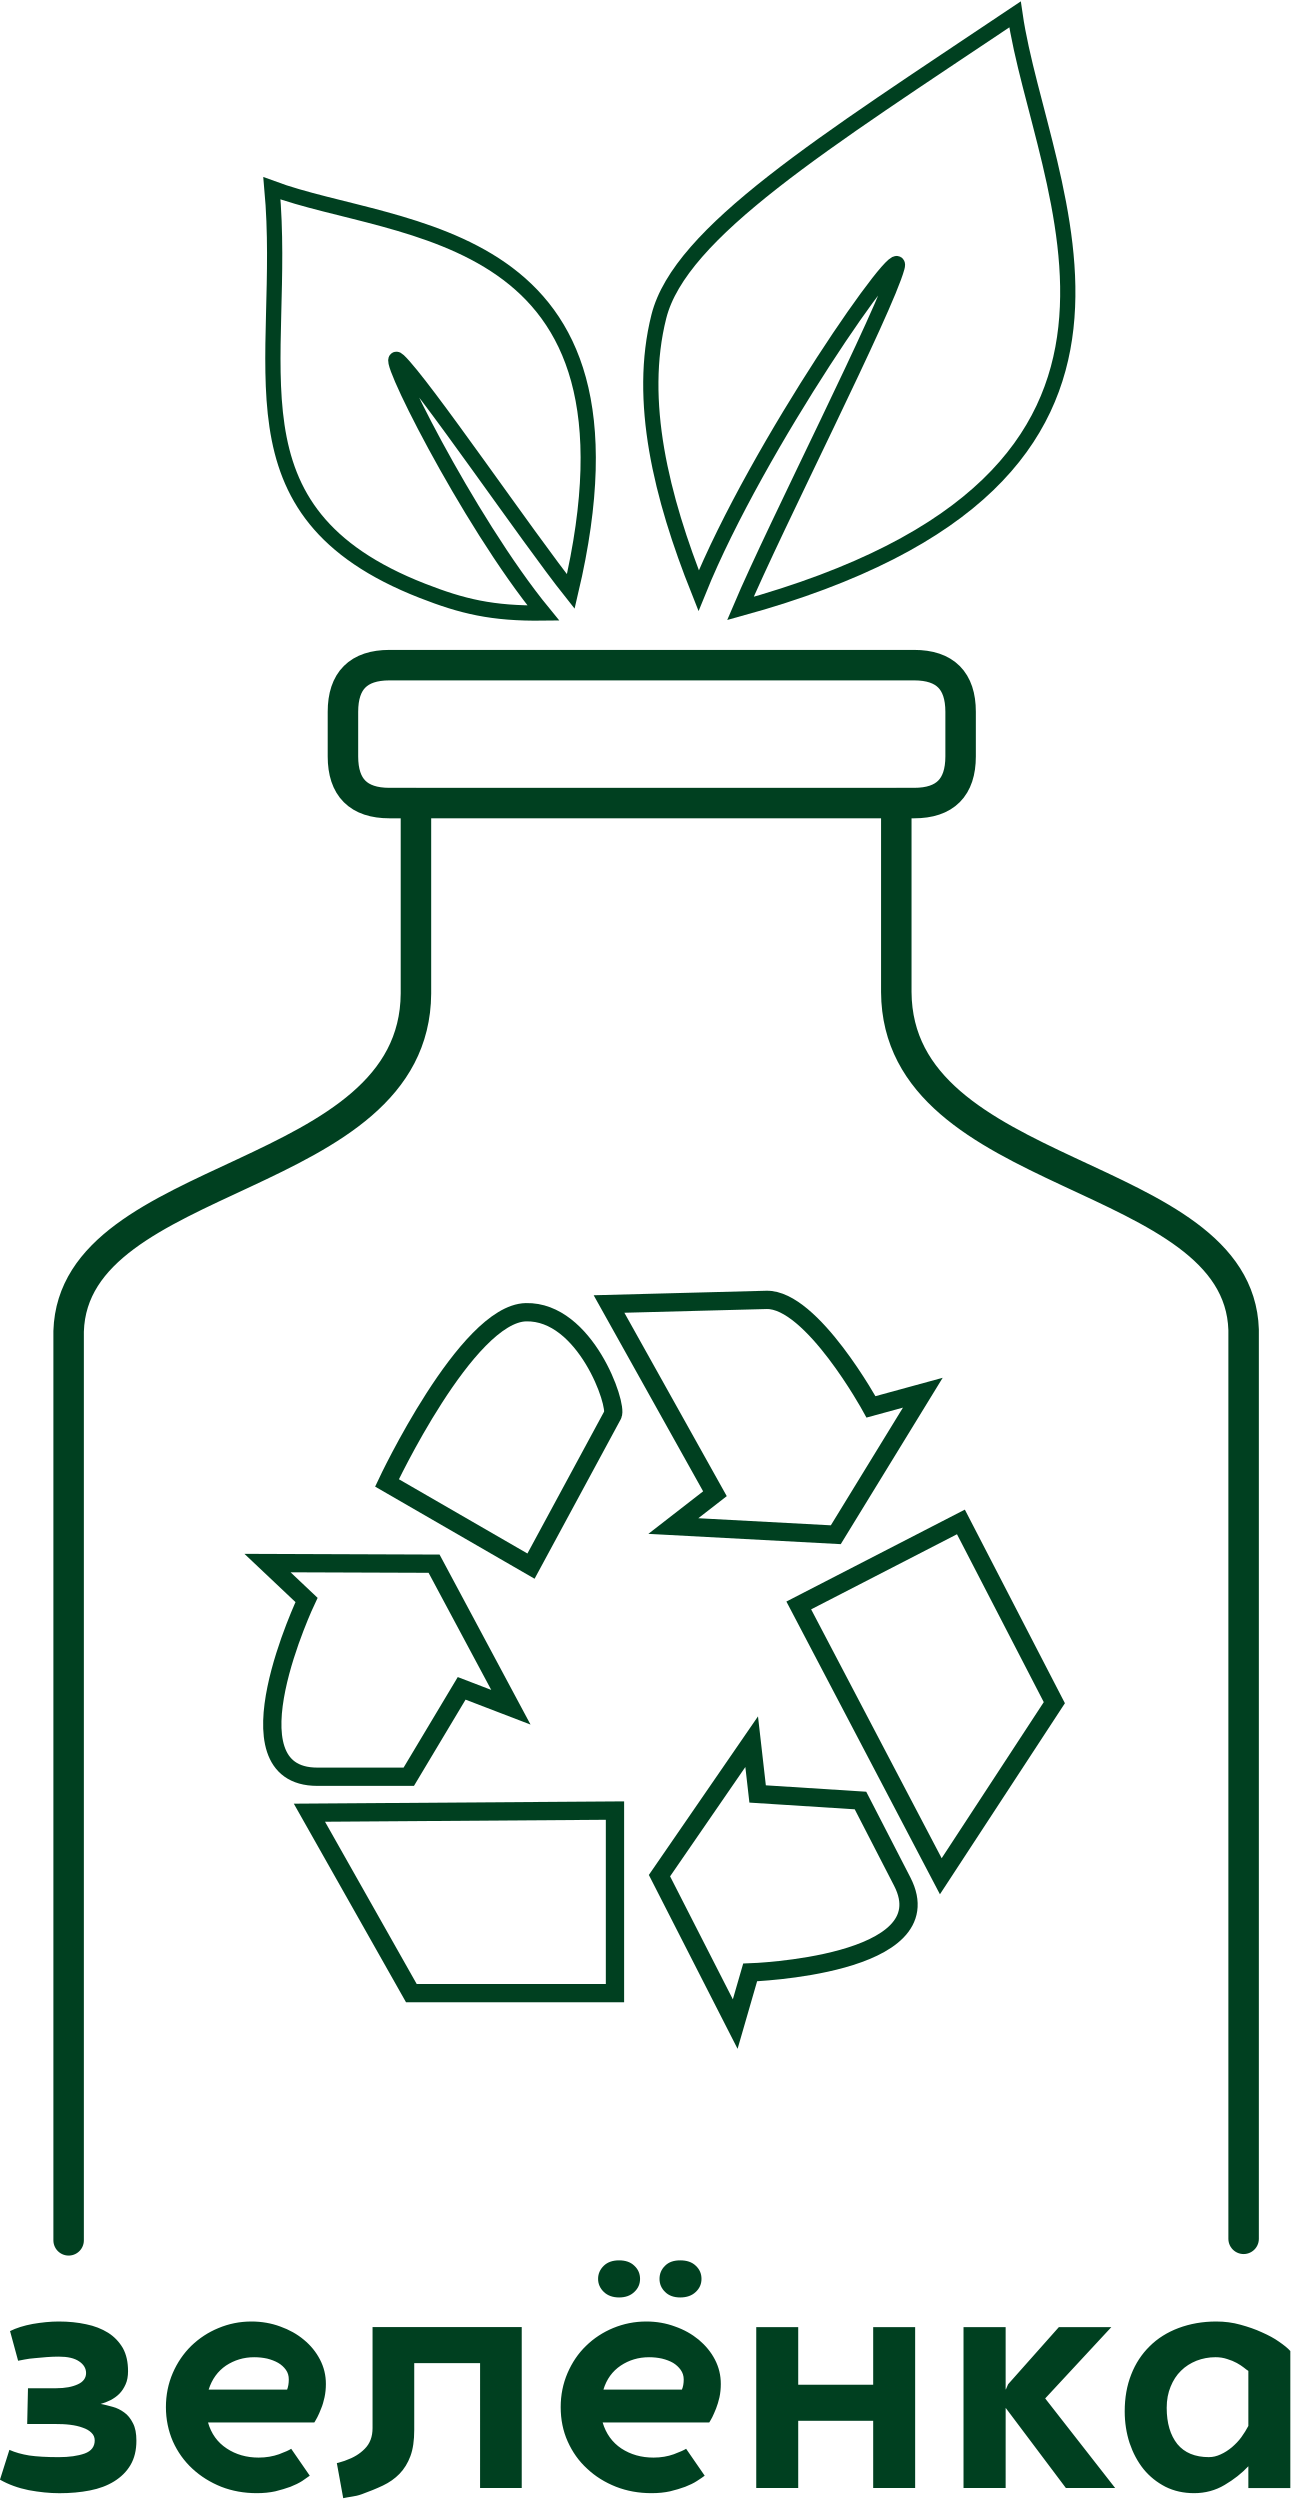
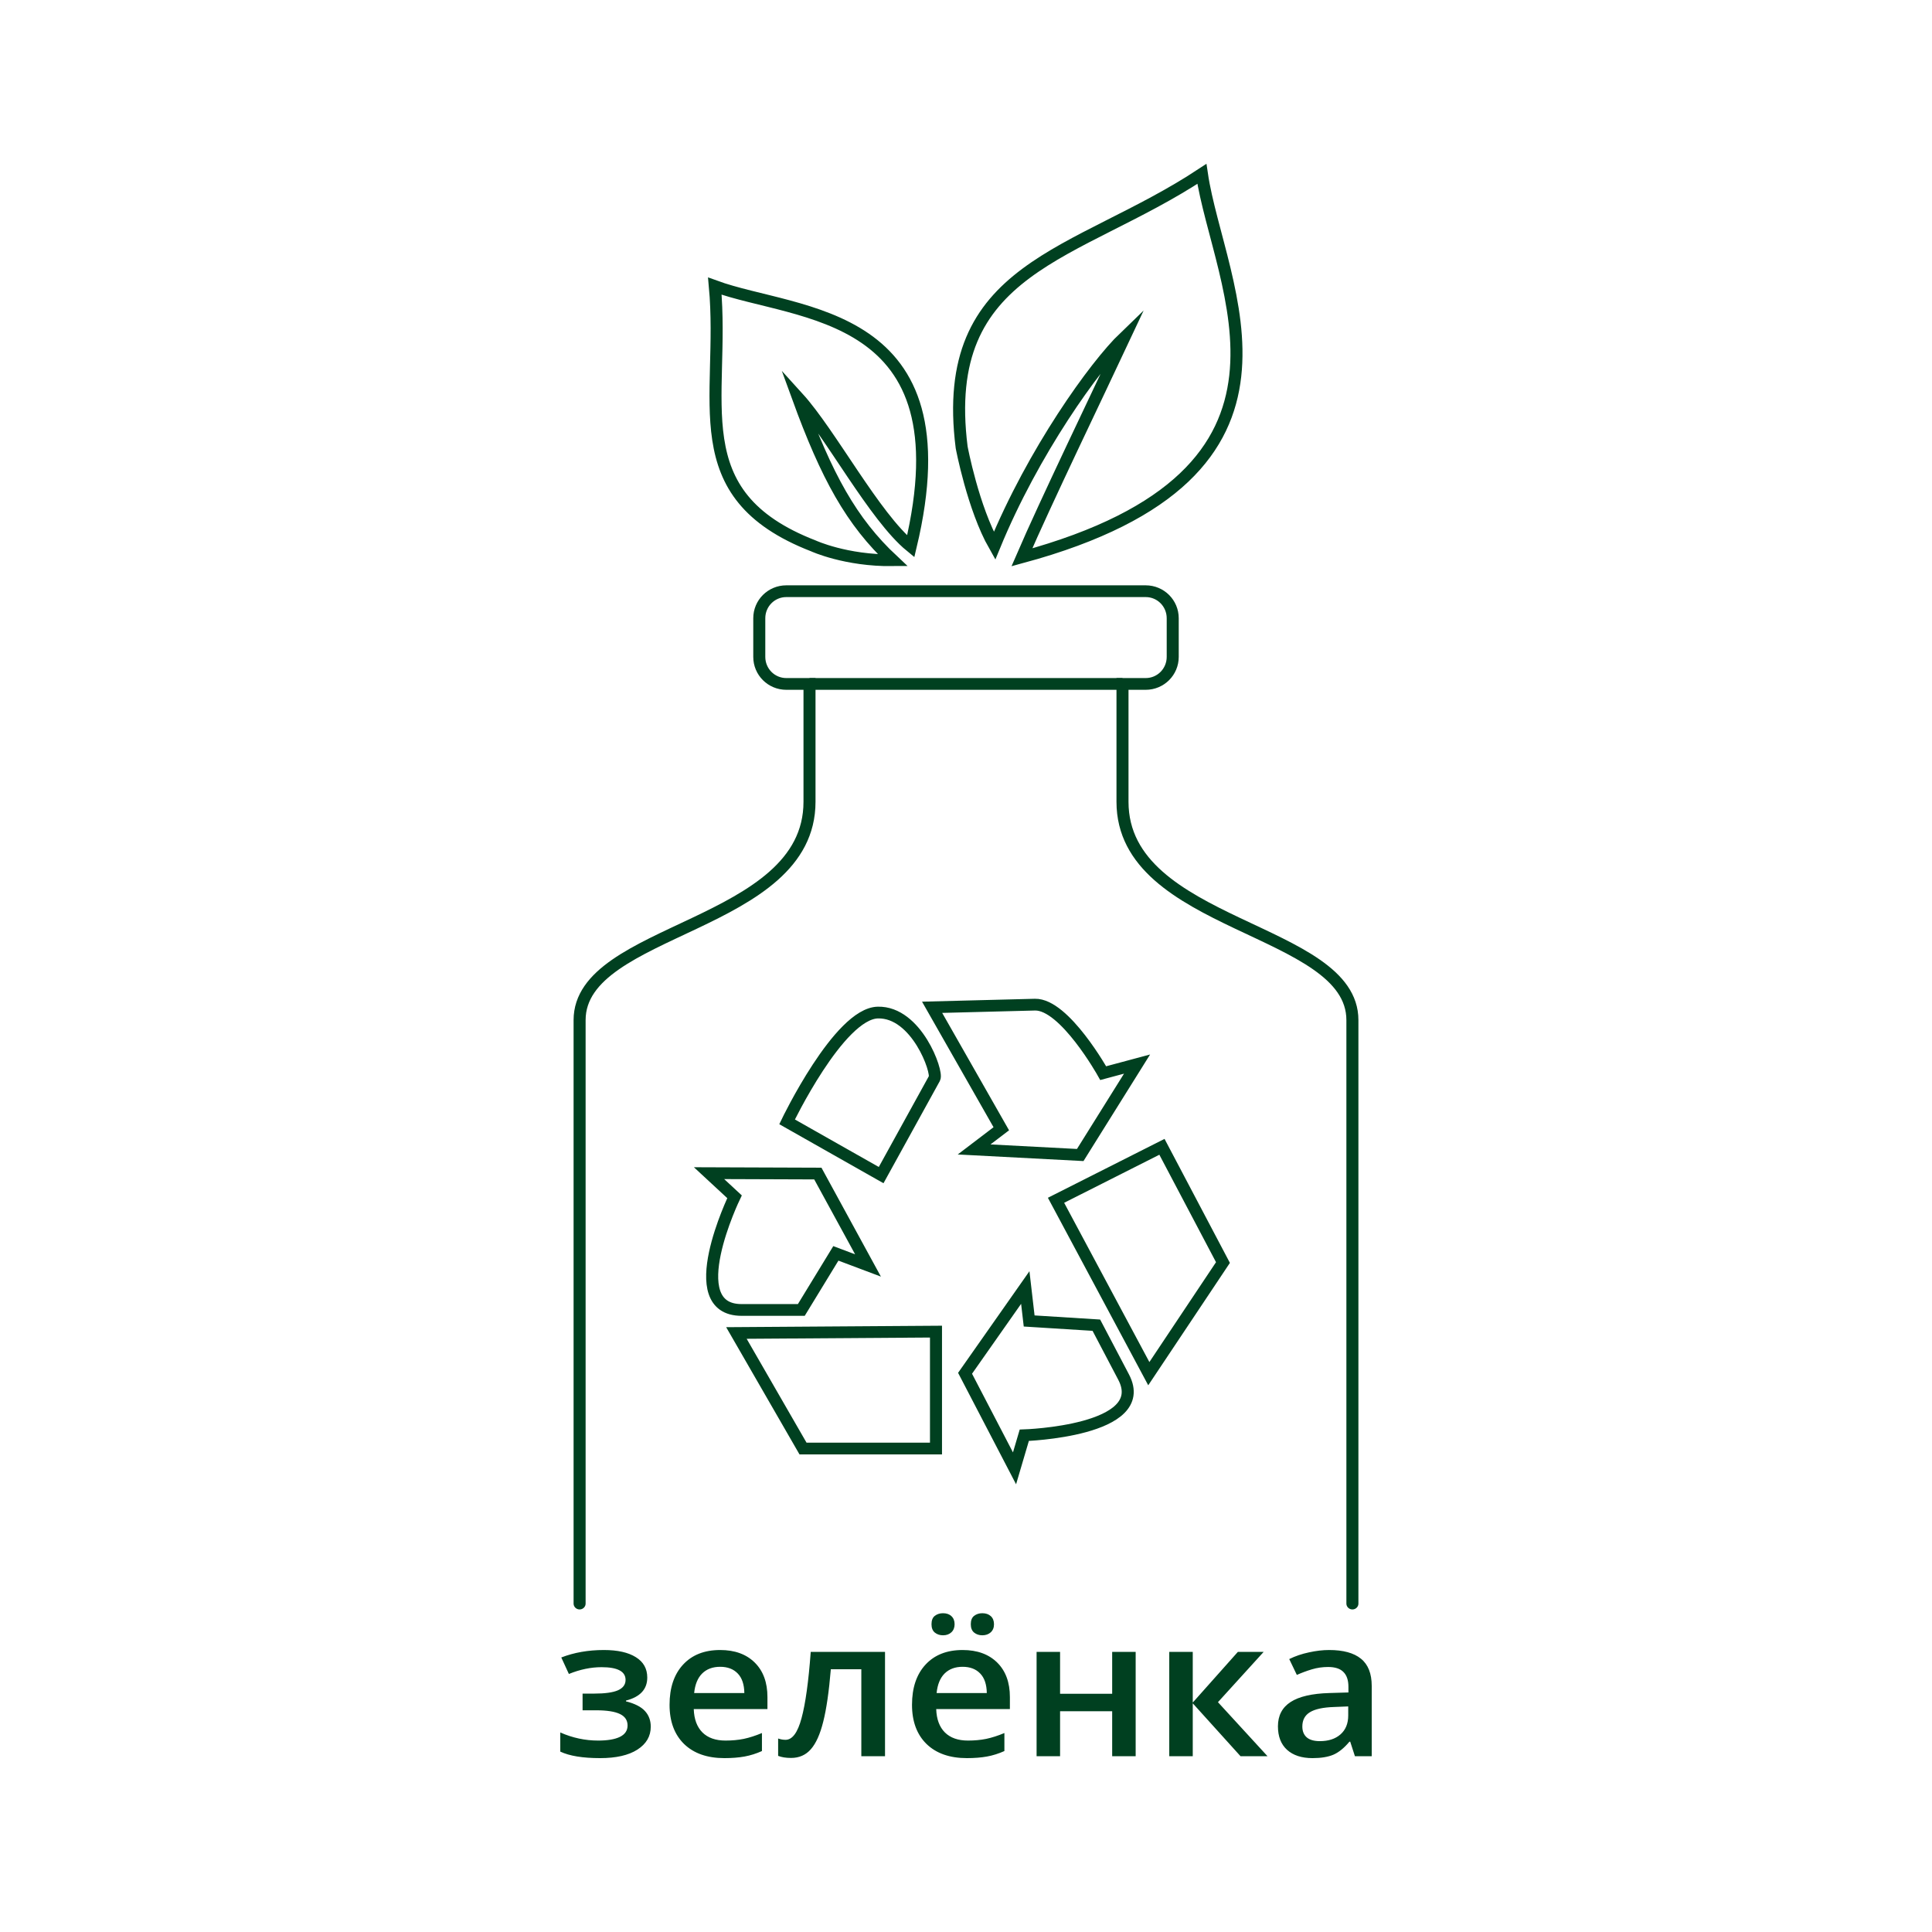
- <svg xmlns="http://www.w3.org/2000/svg" width="320" height="620" version="1.1" viewBox="0 0 84.668 163.153">
+ <svg xmlns="http://www.w3.org/2000/svg" width="1000" height="1000" viewBox="0 0 264.58 264.58">
+   <defs />
  <style />
-   <g transform="translate(-62.565 -66.285)">
-     <path d="m64.401 222.55h1.856c0.579 0 1.058-0.09 1.417-0.259 0.359-0.16 0.539-0.419 0.539-0.738 0-0.309-0.16-0.569-0.459-0.768-0.309-0.21-0.748-0.309-1.337-0.309-0.239 0-0.499 0.01-0.778 0.03s-0.539 0.05-0.788 0.07c-0.259 0.02-0.479 0.05-0.679 0.09s-0.339 0.07-0.419 0.08l-0.529-1.946c0.399-0.2 0.898-0.359 1.487-0.469 0.589-0.1 1.157-0.16 1.706-0.16 0.649 0 1.247 0.06 1.796 0.18 0.549 0.11 1.028 0.299 1.447 0.559 0.409 0.259 0.728 0.599 0.968 1.008 0.23 0.419 0.339 0.918 0.339 1.517 0 0.319-0.05 0.619-0.16 0.858-0.11 0.249-0.249 0.459-0.419 0.629-0.16 0.16-0.359 0.299-0.569 0.409-0.22 0.11-0.429 0.19-0.649 0.249 0.249 0.05 0.509 0.11 0.788 0.19 0.269 0.07 0.529 0.2 0.758 0.369 0.23 0.16 0.419 0.399 0.569 0.698 0.16 0.299 0.23 0.679 0.23 1.157 0 0.629-0.13 1.157-0.389 1.597-0.259 0.439-0.619 0.788-1.068 1.068-0.449 0.279-0.978 0.479-1.597 0.599-0.609 0.12-1.277 0.18-1.996 0.18-0.649 0-1.317-0.07-2.016-0.2-0.689-0.14-1.327-0.369-1.886-0.689l0.619-1.956c0.379 0.17 0.808 0.289 1.297 0.369 0.479 0.07 1.128 0.11 1.936 0.11 0.689 0 1.257-0.08 1.706-0.239 0.439-0.16 0.659-0.449 0.659-0.858 0-0.2-0.07-0.369-0.22-0.509-0.14-0.14-0.329-0.249-0.569-0.329-0.239-0.09-0.509-0.15-0.828-0.19-0.309-0.04-0.639-0.05-0.978-0.05h-1.836zm18.49 5.738c-0.12 0.09-0.289 0.21-0.499 0.349-0.22 0.14-0.469 0.259-0.768 0.379-0.299 0.11-0.639 0.21-0.998 0.299-0.369 0.08-0.778 0.12-1.217 0.12-0.828 0-1.607-0.14-2.325-0.419-0.718-0.289-1.347-0.679-1.896-1.187-0.539-0.499-0.968-1.098-1.277-1.786-0.299-0.689-0.459-1.447-0.459-2.255 0-0.798 0.15-1.537 0.449-2.235 0.299-0.689 0.708-1.287 1.217-1.786 0.519-0.499 1.108-0.888 1.786-1.167 0.669-0.279 1.387-0.429 2.155-0.429 0.669 0 1.307 0.11 1.896 0.329 0.589 0.21 1.108 0.499 1.547 0.868 0.449 0.369 0.798 0.798 1.058 1.297s0.389 1.028 0.389 1.607c0 0.309-0.03 0.599-0.09 0.878-0.06 0.269-0.13 0.519-0.22 0.728-0.08 0.22-0.17 0.409-0.249 0.569-0.09 0.16-0.15 0.279-0.2 0.349h-6.975c0.21 0.738 0.619 1.307 1.227 1.706 0.599 0.399 1.307 0.599 2.095 0.599 0.489 0 0.938-0.08 1.337-0.22 0.399-0.15 0.669-0.269 0.798-0.359zm-3.652-7.773c-0.689 0-1.297 0.19-1.846 0.549-0.539 0.369-0.918 0.888-1.137 1.577h5.149c0.07-0.18 0.11-0.409 0.11-0.669 0-0.239-0.06-0.449-0.19-0.629-0.13-0.18-0.299-0.339-0.509-0.459s-0.449-0.21-0.718-0.279c-0.279-0.06-0.559-0.09-0.858-0.09zm14.828 0.389h-4.321v4.38c0 0.689-0.08 1.257-0.249 1.716-0.17 0.459-0.409 0.848-0.718 1.167-0.299 0.309-0.669 0.569-1.088 0.768s-0.888 0.389-1.387 0.569c-0.22 0.08-0.439 0.13-0.659 0.16-0.22 0.03-0.409 0.07-0.559 0.1l-0.419-2.305c0.03 0 0.13-0.02 0.299-0.08 0.17-0.05 0.269-0.08 0.299-0.1 0.489-0.17 0.908-0.419 1.237-0.758 0.339-0.339 0.509-0.788 0.509-1.357v-6.626h9.789v10.557h-2.734zm7.743-5.528c0-0.339 0.13-0.629 0.379-0.868 0.249-0.239 0.589-0.349 0.998-0.349 0.419 0 0.748 0.11 0.998 0.349 0.259 0.239 0.379 0.529 0.379 0.868 0 0.329-0.12 0.619-0.379 0.858-0.249 0.239-0.579 0.359-0.998 0.359-0.409 0-0.748-0.12-0.998-0.359-0.249-0.239-0.379-0.529-0.379-0.858zm4.031 0c0-0.339 0.12-0.629 0.369-0.868 0.239-0.239 0.569-0.349 0.988-0.349 0.429 0 0.768 0.11 1.018 0.349 0.259 0.239 0.379 0.529 0.379 0.868 0 0.329-0.12 0.619-0.379 0.858-0.249 0.239-0.589 0.359-1.018 0.359-0.419 0-0.748-0.12-0.988-0.359-0.249-0.239-0.369-0.529-0.369-0.858zm2.964 12.912c-0.12 0.09-0.289 0.21-0.509 0.349-0.21 0.14-0.469 0.259-0.768 0.379-0.299 0.11-0.629 0.21-0.998 0.299-0.369 0.08-0.768 0.12-1.217 0.12-0.838 0-1.607-0.14-2.325-0.419-0.728-0.289-1.357-0.679-1.896-1.187-0.549-0.499-0.968-1.098-1.277-1.786-0.309-0.689-0.459-1.447-0.459-2.255 0-0.798 0.15-1.537 0.449-2.235 0.299-0.689 0.698-1.287 1.217-1.786 0.509-0.499 1.108-0.888 1.776-1.167 0.679-0.279 1.397-0.429 2.175-0.429 0.669 0 1.297 0.11 1.886 0.329 0.599 0.21 1.108 0.499 1.557 0.868 0.439 0.369 0.798 0.798 1.058 1.297s0.389 1.028 0.389 1.607c0 0.309-0.03 0.599-0.09 0.878-0.06 0.269-0.14 0.519-0.22 0.728-0.09 0.22-0.17 0.409-0.249 0.569-0.09 0.16-0.15 0.279-0.2 0.349h-6.995c0.22 0.738 0.629 1.307 1.227 1.706 0.609 0.399 1.307 0.599 2.115 0.599 0.489 0 0.938-0.08 1.327-0.22 0.399-0.15 0.669-0.269 0.808-0.359zm-3.652-7.773c-0.698 0-1.317 0.19-1.856 0.549-0.549 0.369-0.928 0.888-1.137 1.577h5.149c0.08-0.18 0.12-0.409 0.12-0.669 0-0.239-0.07-0.449-0.2-0.629-0.13-0.18-0.299-0.339-0.499-0.459-0.21-0.12-0.449-0.21-0.728-0.279-0.269-0.06-0.559-0.09-0.848-0.09zm7.035-1.976h2.754v3.782h4.919v-3.782h2.754v10.557h-2.754v-4.41h-4.919v4.41h-2.754zm16.365 10.557h-2.764v-10.557h2.764v4.081h0.02l0.14-0.329 3.333-3.752h3.443l-4.341 4.68 4.59 5.877h-3.233l-3.951-5.259zm15.926-1.427c-0.429 0.459-0.948 0.868-1.557 1.227-0.599 0.359-1.277 0.539-2.006 0.539-0.689 0-1.317-0.14-1.876-0.419-0.559-0.289-1.038-0.669-1.437-1.157-0.399-0.499-0.698-1.068-0.918-1.716-0.21-0.649-0.319-1.347-0.319-2.075 0-0.888 0.14-1.696 0.429-2.425 0.279-0.718 0.689-1.337 1.207-1.846 0.519-0.519 1.157-0.918 1.896-1.197 0.748-0.279 1.567-0.429 2.475-0.429 0.559 0 1.088 0.07 1.587 0.21 0.509 0.14 0.978 0.299 1.407 0.499 0.429 0.19 0.808 0.389 1.128 0.619 0.319 0.22 0.569 0.419 0.738 0.609v8.991h-2.754zm-2.584-0.599c0.259 0 0.509-0.06 0.768-0.18 0.269-0.12 0.509-0.279 0.738-0.469 0.23-0.2 0.439-0.409 0.619-0.659s0.329-0.489 0.459-0.738v-3.612c-0.08-0.05-0.18-0.12-0.299-0.22-0.13-0.1-0.279-0.2-0.459-0.299-0.18-0.1-0.399-0.19-0.629-0.259-0.239-0.08-0.489-0.12-0.768-0.12-0.439 0-0.858 0.08-1.247 0.23-0.389 0.16-0.728 0.369-1.018 0.659-0.289 0.279-0.519 0.639-0.679 1.038-0.17 0.409-0.259 0.868-0.259 1.397 0 1.008 0.239 1.796 0.698 2.375 0.469 0.569 1.157 0.858 2.075 0.858z" fill="#004020" />
-     <g transform="translate(-113.23 90.3)" fill="none" stroke="#004020" stroke-linecap="round">
-       <g transform="matrix(.01 0 0 .01 69.728 -47.085)" stroke-width="200">
-         <path d="m18767 16953v-5965c-34-1067-2272-962-2279-2216v-1240h117c203 0 305-102 305-306v-293c0-204-102-306-305-306h-3443c-203 0-305 102-305 306v293c0 204 102 306 305 306h174v1250c-8 1254-2246 1149-2279 2216v5965" stroke-linejoin="bevel" />
-         <path d="m13336 7532h3152" stroke-linecap="butt" />
-       </g>
-       <g transform="matrix(.01 0 0 .01 69.728 -47.085)" stroke-width="120">
-         <path d="m13146 11993 945 546 536-992c35-64-179-683-569-674s-912 1120-912 1120z" />
-         <path d="m16322 11494s-388-709-686-702l-1033 27 695 1245-273 212 1066 57 571-932z" />
-         <path d="m12618 12761s-550 1160 71 1160h600l347-580 323 124-504-942-1093-4z" />
-         <path d="m15848 12797 1064-548 613 1186-745 1139z" />
-         <path d="m14642 14143v1198h-1336l-669-1184z" />
-         <path d="m15529 15205s1283-42 998-596l-274-532-675-43-39-343-605 879 497 974z" />
-       </g>
-       <g transform="matrix(.01 0 0 .01 69.728 -47.085)" stroke-width="100">
-         <path d="m14352 6144c570-2421-1130-2338-1961-2646 105 1158-345.346 2120.434 987 2641 261.533 102.184 456.531 150.341 794 146-499-609-1079-1779-950-1656 161 152 848 1160 1130 1515z" />
-         <path d="m15465 6255c3127-860 1968-2753 1802-3898-1259 844-2197.862 1429.308-2337.157 1982.602-139.294 553.295 15.234 1180.802 261.157 1798.398 386-954 1362-2347 1302-2122-75 279-797 1694-1028 2239z" />
-       </g>
-     </g>
+   <g fill="none" stroke="#004020" stroke-linecap="round" stroke-miterlimit="10" stroke-width="1.2">
+     <path stroke-linecap="butt" d="M203.235 28.593h31.226" transform="matrix(1.37266 0 0 1.34047 -168.114 55.334)" />
+     <path d="M257.398 122.545V62.937c0-9.475-22.937-9.475-22.937-22.304v-12.04h2.313c1.495 0 2.698-1.233 2.698-2.764v-3.947c0-1.531-1.203-2.763-2.698-2.763h-35.852c-1.495 0-2.698 1.232-2.698 2.763v3.947c0 1.531 1.203 2.764 2.698 2.764h2.313v12.04c0 12.83-22.937 12.83-22.937 22.304v59.608" transform="matrix(1.37266 0 0 1.34047 -168.114 55.334)" />
+     <path d="M224.663 105.35s12.74-.42 9.91-5.942l-2.72-5.303-6.704-.43-.387-3.418-6.008 8.762 4.935 9.71zm-8.809-10.587v11.942h-13.267l-6.644-11.803zm11.976-13.418l10.567-5.463 6.087 11.823-7.398 11.354zm-32.075-.359s-5.462 11.563.705 11.563h5.958l3.446-5.781 3.208 1.236-5.005-9.39-10.855-.04zm36.782-12.63s-3.853-7.068-6.812-6.998l-10.258.27 6.902 12.41-2.711 2.113 10.586.569 5.67-9.291zm-31.539 4.974l9.384 5.443 5.323-9.889c.348-.638-1.777-6.808-5.65-6.718-3.873.09-9.057 11.164-9.057 11.164zm41.384-96.845c-12.547 8.482-26.269 9.326-23.967 27.937 0 0 1.135 6.197 3.279 10.06 3.846-9.587 9.989-18.387 12.975-21.325-2.622 5.729-7.943 17.024-10.245 22.5 31.162-8.642 19.612-27.665 17.958-39.172zm-48.591 11.467c1.046 11.637-3.428 21.274 9.836 26.54 0 0 3.226 1.52 7.912 1.467-4.12-3.947-6.586-8.54-9.467-16.642 3.273 3.69 7.627 12.177 11.26 15.225 5.681-24.33-11.26-23.495-19.541-26.59z" transform="matrix(1.37266 0 0 1.34047 -168.114 55.334)" />
  </g>
+   <path fill="#004020" d="M185.552 240.51l-.644-1.99h-.11q-1.095 1.305-2.204 1.783-1.109.465-2.848.465-2.232 0-3.491-1.137-1.246-1.137-1.246-3.217 0-2.209 1.739-3.333t5.298-1.227l2.616-.078v-.762q0-1.37-.685-2.041-.67-.685-2.095-.685-1.164 0-2.232.323-1.068.323-2.053.762l-1.041-2.17q1.232-.607 2.697-.917 1.465-.323 2.766-.323 2.89 0 4.354 1.188 1.479 1.189 1.479 3.734v9.625zm-4.793-2.068q1.753 0 2.807-.917 1.068-.93 1.068-2.597v-1.24l-1.944.078q-2.273.077-3.313.723-1.027.633-1.027 1.951 0 .956.602 1.486.603.517 1.807.517zm-11.24-12.22h3.532l-6.257 6.885 6.79 7.402h-3.696l-6.545-7.247v7.247h-3.217v-14.288h3.217v6.938zm-24.345 0v5.735h7.134v-5.736h3.217v14.288h-3.217v-6.162h-7.134v6.162h-3.217v-14.288zm-12.76 14.546q-3.533 0-5.532-1.938-1.986-1.95-1.986-5.361 0-3.501 1.849-5.504 1.848-2.002 5.08-2.002 2.998 0 4.737 1.718 1.739 1.718 1.739 4.728v1.641H128.21q.068 2.08 1.191 3.204 1.123 1.11 3.163 1.11 1.342 0 2.492-.232 1.164-.245 2.492-.8v2.467q-1.178.53-2.383.75-1.205.219-2.752.219zm-.59-12.506q-1.533 0-2.464.918-.917.917-1.095 2.674h6.873q-.027-1.77-.904-2.674-.876-.918-2.41-.918zm-4.258-5.826q0-.801.452-1.15.466-.362 1.123-.362.726 0 1.15.4.438.401.438 1.112 0 .685-.438 1.098-.438.413-1.15.413-.657 0-1.123-.374-.452-.375-.452-1.137zm5.381 0q0-.801.452-1.15.466-.362 1.123-.362.725 0 1.164.4.438.401.438 1.112 0 .697-.452 1.11-.452.401-1.15.401-.657 0-1.123-.374-.452-.375-.452-1.137zM121.2 240.509h-3.245V228.6h-4.176q-.384 4.598-1.041 7.182-.644 2.584-1.698 3.772-1.04 1.189-2.71 1.189-1.055 0-1.767-.284v-2.377q.506.18 1.013.18 1.397 0 2.19-2.958.809-2.971 1.26-9.082H121.2zm-21.99.259q-3.532 0-5.531-1.938-1.986-1.95-1.986-5.361 0-3.501 1.849-5.504 1.848-2.002 5.08-2.002 2.998 0 4.737 1.718 1.739 1.718 1.739 4.728v1.641H95.007q.068 2.08 1.191 3.204 1.123 1.11 3.163 1.11 1.342 0 2.492-.232 1.164-.245 2.492-.8v2.467q-1.178.53-2.383.75-1.204.219-2.752.219zm-.588-12.506q-1.534 0-2.465.918-.917.917-1.095 2.674h6.873q-.027-1.77-.904-2.674-.876-.918-2.41-.918zm-17.239 3.67q2.205 0 3.245-.453 1.041-.465 1.041-1.421 0-1.744-3.286-1.744-2.19 0-4.477.93l-1.04-2.26q2.642-1.021 5.832-1.021 2.82 0 4.381.982 1.561.968 1.561 2.79 0 2.403-2.916 3.152v.104q1.82.465 2.601 1.33.794.866.794 2.145 0 1.964-1.834 3.14-1.821 1.162-5.094 1.162-3.573 0-5.463-.892v-2.622q2.506 1.11 5.19 1.11 1.93 0 2.97-.503 1.055-.517 1.055-1.563 0-1.072-1.054-1.576-1.055-.504-3.26-.504h-1.847v-2.287z" />
</svg>
